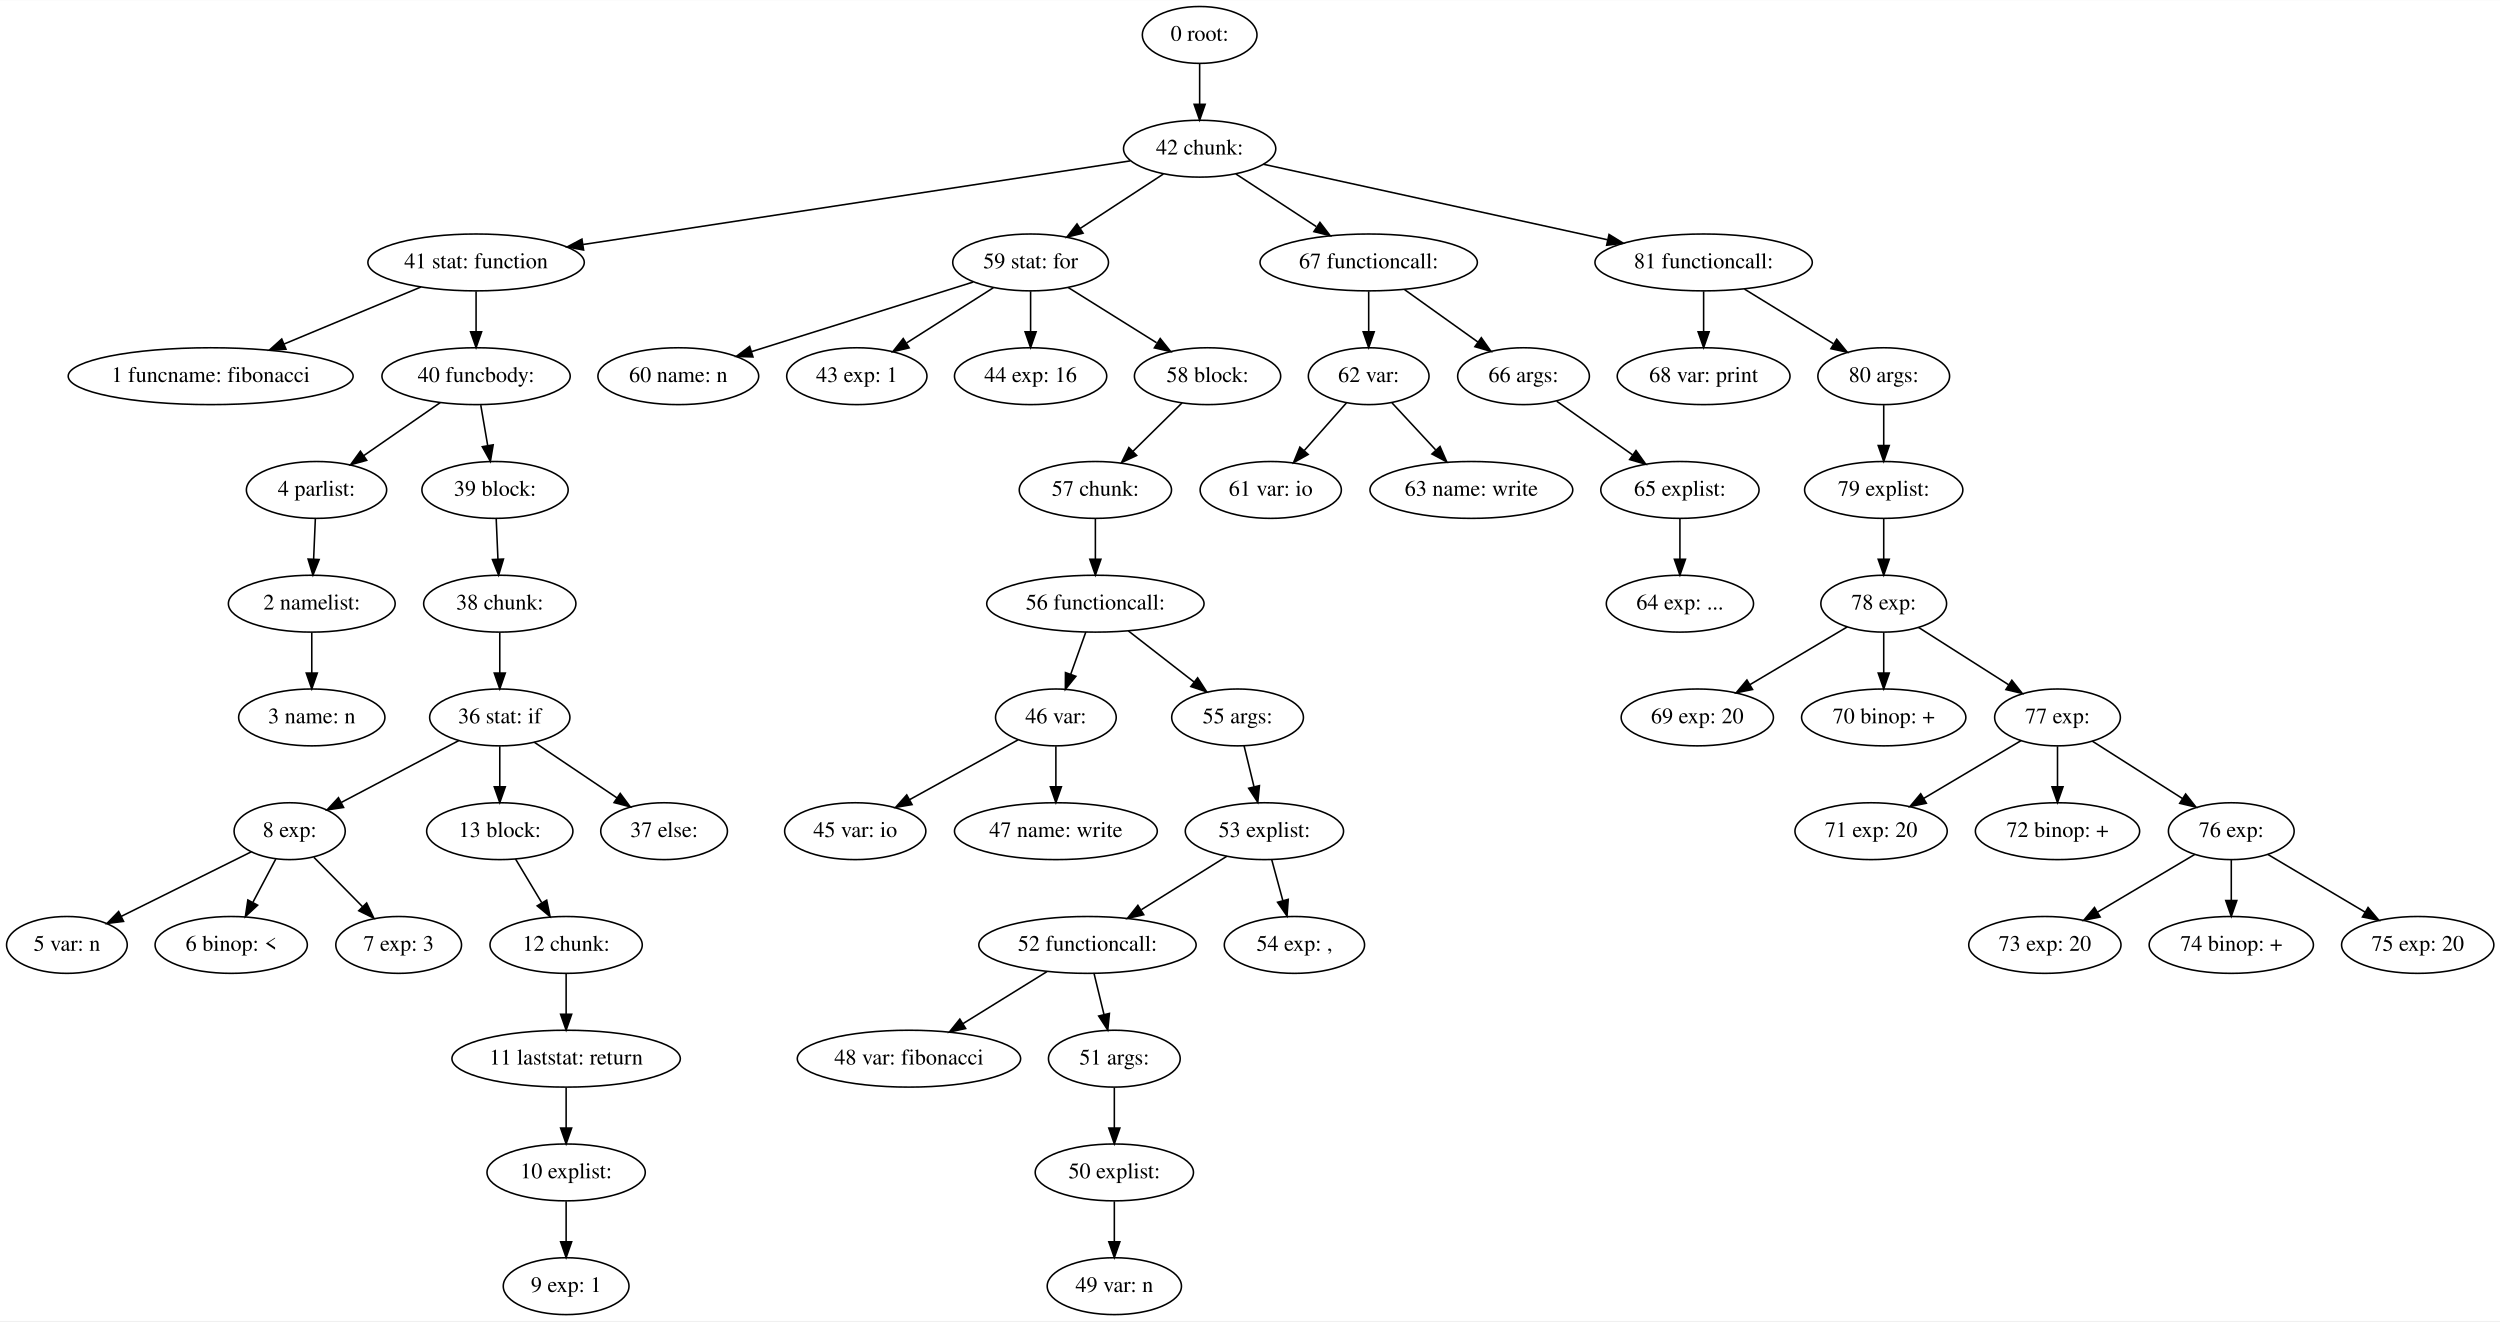
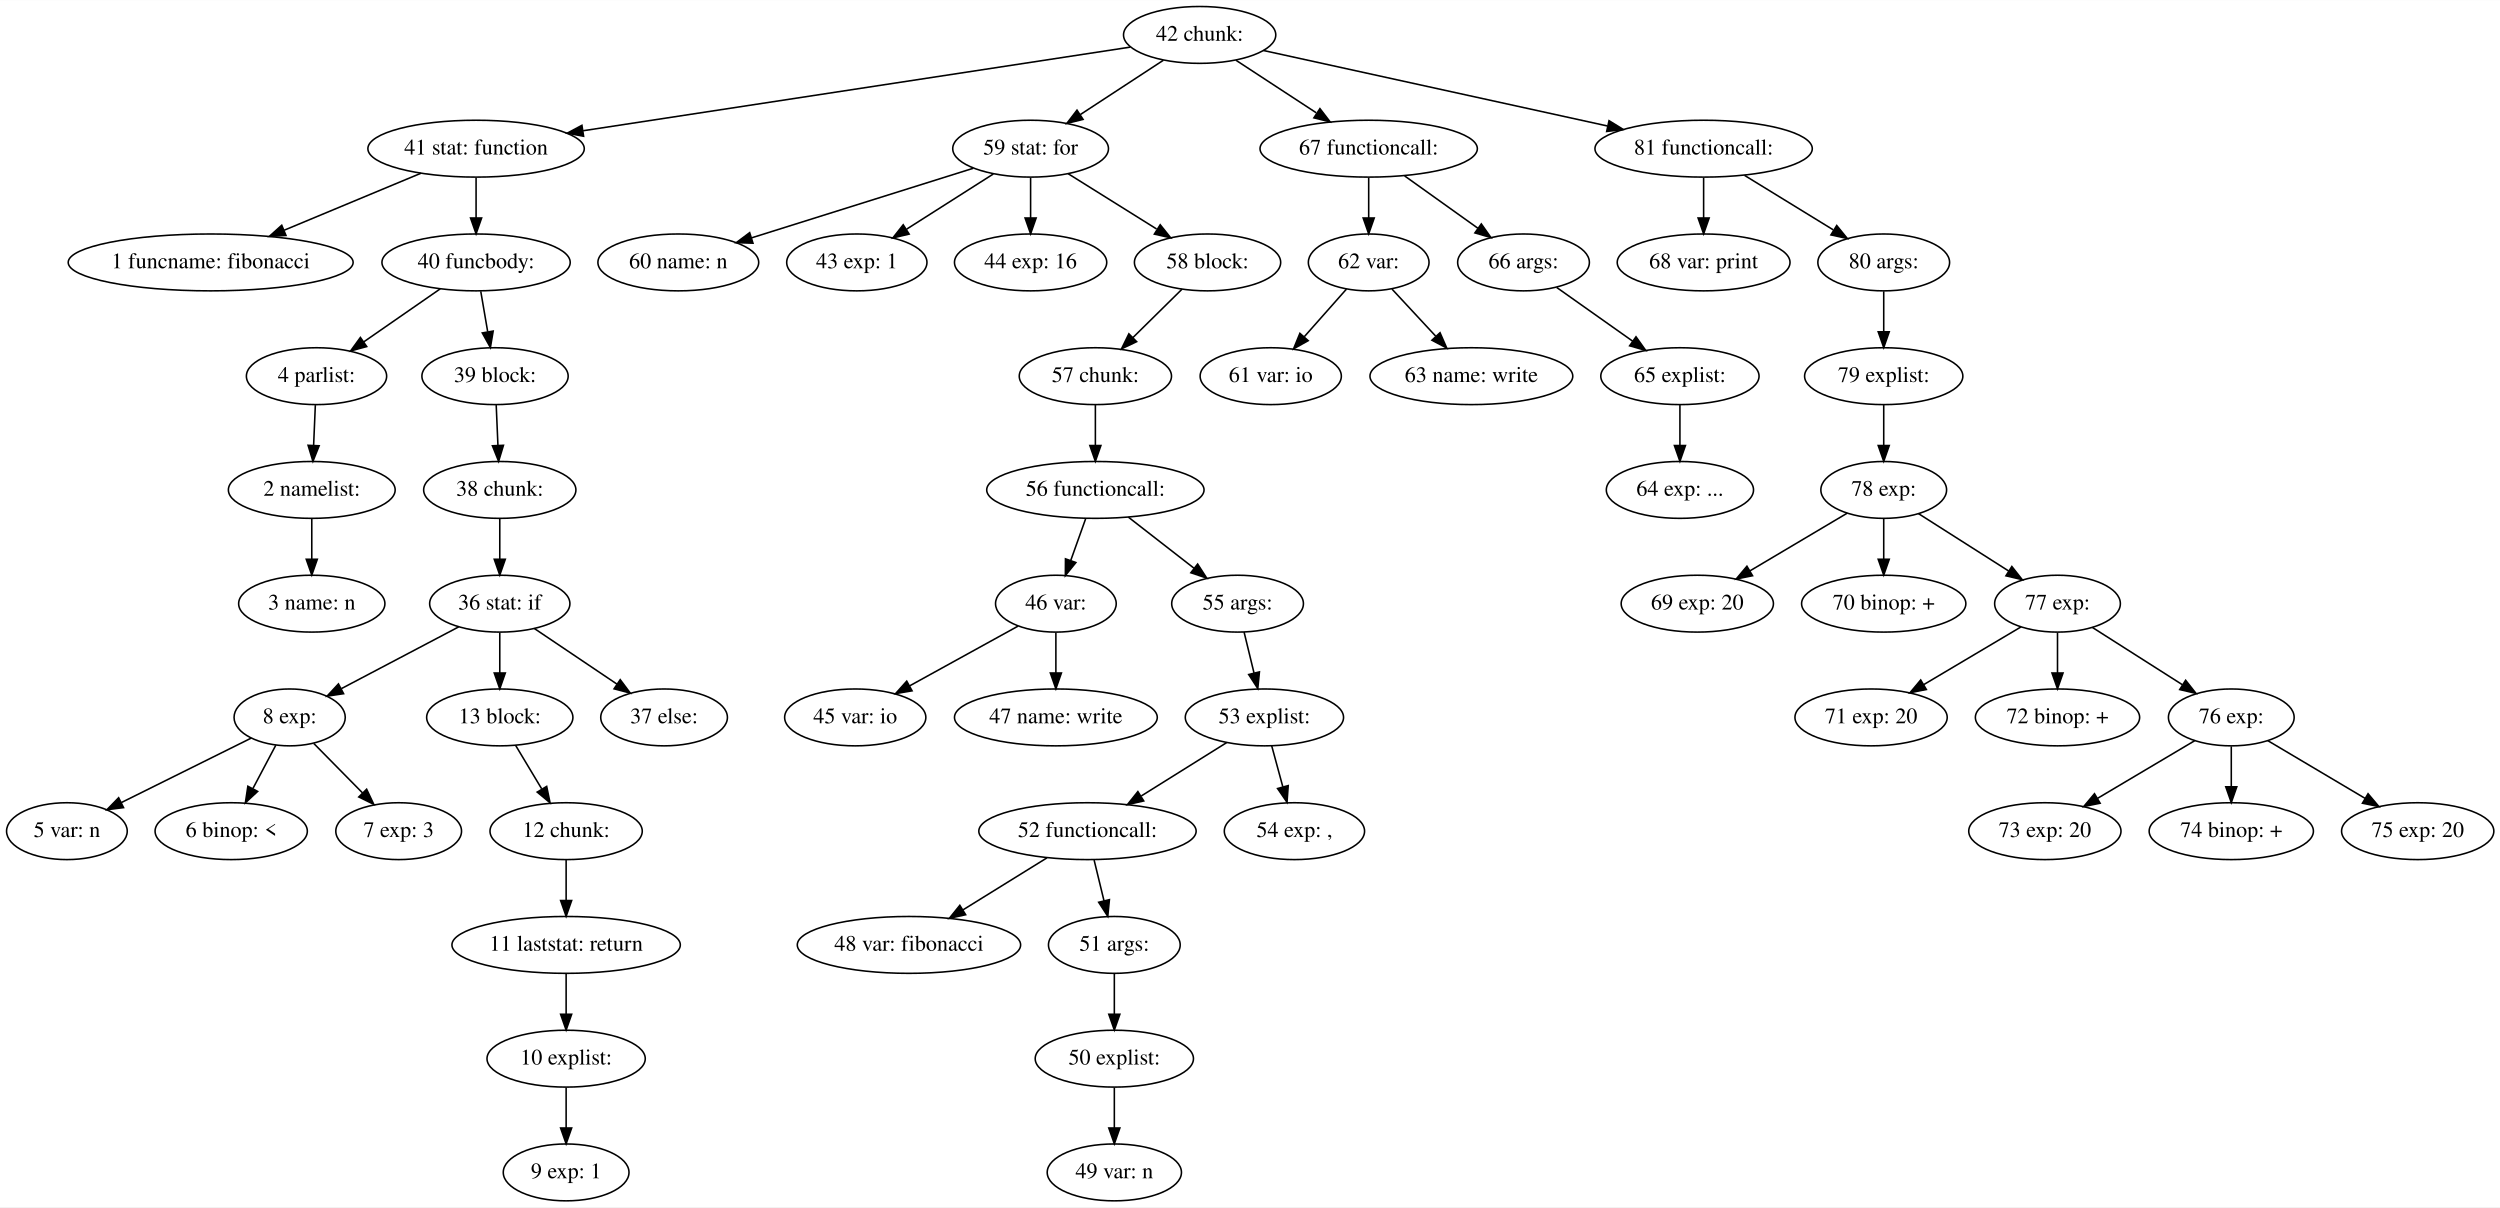
- <svg xmlns="http://www.w3.org/2000/svg" width="1582pt" height="836pt" viewBox="0.00 0.00 1582.44 836.00">
-   <g id="graph0" class="graph" transform="scale(1 1) rotate(0) translate(4 832)">
-     <polygon fill="white" stroke="none" points="-4,4 -4,-832 1578.44,-832 1578.44,4 -4,4" />
+ <svg xmlns="http://www.w3.org/2000/svg" width="1582pt" height="764pt" viewBox="0.00 0.00 1582.44 764.00">
+   <g id="graph0" class="graph" transform="scale(1 1) rotate(0) translate(4 760)">
+     <polygon fill="white" stroke="none" points="-4,4 -4,-760 1578.44,-760 1578.44,4 -4,4" />
    <g id="node1" class="node">
-       <ellipse fill="none" stroke="black" cx="755.347" cy="-810" rx="36.294" ry="18" />
-       <text text-anchor="middle" x="755.347" y="-806.3" font-family="Times,serif" font-size="14.00">0 root: </text>
-     </g>
-     <g id="node2" class="node">
      <ellipse fill="none" stroke="black" cx="755.347" cy="-738" rx="48.192" ry="18" />
      <text text-anchor="middle" x="755.347" y="-734.3" font-family="Times,serif" font-size="14.00">42 chunk: </text>
    </g>
-     <g id="edge1" class="edge">
-       <path fill="none" stroke="black" d="M755.347,-791.697C755.347,-783.983 755.347,-774.712 755.347,-766.112" />
-       <polygon fill="black" stroke="black" points="758.847,-766.104 755.347,-756.104 751.847,-766.104 758.847,-766.104" />
-     </g>
-     <g id="node3" class="node">
+     <g id="node2" class="node">
      <ellipse fill="none" stroke="black" cx="297.347" cy="-666" rx="68.489" ry="18" />
      <text text-anchor="middle" x="297.347" y="-662.3" font-family="Times,serif" font-size="14.00">41 stat: function</text>
    </g>
-     <g id="edge2" class="edge">
+     <g id="edge1" class="edge">
      <path fill="none" stroke="black" d="M711.432,-730.288C631.179,-718.022 460.346,-691.913 365.092,-677.354" />
      <polygon fill="black" stroke="black" points="365.402,-673.861 354.988,-675.81 364.345,-680.781 365.402,-673.861" />
    </g>
-     <g id="node22" class="node">
+     <g id="node21" class="node">
      <ellipse fill="none" stroke="black" cx="648.347" cy="-666" rx="49.291" ry="18" />
      <text text-anchor="middle" x="648.347" y="-662.3" font-family="Times,serif" font-size="14.00">59 stat: for</text>
    </g>
-     <g id="edge21" class="edge">
+     <g id="edge20" class="edge">
      <path fill="none" stroke="black" d="M732.392,-721.983C717.019,-711.926 696.584,-698.557 679.714,-687.521" />
      <polygon fill="black" stroke="black" points="681.547,-684.538 671.263,-681.992 677.715,-690.395 681.547,-684.538" />
    </g>
-     <g id="node40" class="node">
+     <g id="node39" class="node">
      <ellipse fill="none" stroke="black" cx="862.347" cy="-666" rx="68.788" ry="18" />
      <text text-anchor="middle" x="862.347" y="-662.3" font-family="Times,serif" font-size="14.00">67 functioncall: </text>
    </g>
-     <g id="edge39" class="edge">
+     <g id="edge38" class="edge">
      <path fill="none" stroke="black" d="M778.301,-721.983C793.119,-712.289 812.639,-699.519 829.137,-688.726" />
      <polygon fill="black" stroke="black" points="831.49,-691.369 837.942,-682.966 827.658,-685.511 831.49,-691.369" />
    </g>
-     <g id="node47" class="node">
+     <g id="node46" class="node">
      <ellipse fill="none" stroke="black" cx="1074.35" cy="-666" rx="68.788" ry="18" />
      <text text-anchor="middle" x="1074.35" y="-662.3" font-family="Times,serif" font-size="14.00">81 functioncall: </text>
    </g>
-     <g id="edge46" class="edge">
+     <g id="edge45" class="edge">
      <path fill="none" stroke="black" d="M795.748,-728.134C850.731,-716.069 949.582,-694.378 1013.54,-680.342" />
      <polygon fill="black" stroke="black" points="1014.48,-683.72 1023.5,-678.158 1012.98,-676.883 1014.48,-683.72" />
    </g>
-     <g id="node4" class="node">
+     <g id="node3" class="node">
      <ellipse fill="none" stroke="black" cx="129.347" cy="-594" rx="90.184" ry="18" />
      <text text-anchor="middle" x="129.347" y="-590.3" font-family="Times,serif" font-size="14.00">1 funcname: fibonacci</text>
    </g>
-     <g id="edge3" class="edge">
+     <g id="edge2" class="edge">
      <path fill="none" stroke="black" d="M262.537,-650.496C237.433,-640.036 203.278,-625.805 175.841,-614.373" />
      <polygon fill="black" stroke="black" points="177.019,-611.072 166.442,-610.457 174.327,-617.534 177.019,-611.072" />
    </g>
-     <g id="node5" class="node">
+     <g id="node4" class="node">
      <ellipse fill="none" stroke="black" cx="297.347" cy="-594" rx="59.59" ry="18" />
      <text text-anchor="middle" x="297.347" y="-590.3" font-family="Times,serif" font-size="14.00">40 funcbody: </text>
    </g>
-     <g id="edge4" class="edge">
+     <g id="edge3" class="edge">
      <path fill="none" stroke="black" d="M297.347,-647.697C297.347,-639.983 297.347,-630.712 297.347,-622.112" />
      <polygon fill="black" stroke="black" points="300.847,-622.104 297.347,-612.104 293.847,-622.104 300.847,-622.104" />
    </g>
-     <g id="node6" class="node">
+     <g id="node5" class="node">
      <ellipse fill="none" stroke="black" cx="196.347" cy="-522" rx="44.393" ry="18" />
      <text text-anchor="middle" x="196.347" y="-518.3" font-family="Times,serif" font-size="14.00">4 parlist: </text>
    </g>
-     <g id="edge5" class="edge">
+     <g id="edge4" class="edge">
      <path fill="none" stroke="black" d="M274.68,-577.291C260.351,-567.359 241.674,-554.415 226.151,-543.656" />
      <polygon fill="black" stroke="black" points="228.112,-540.757 217.899,-537.938 224.125,-546.511 228.112,-540.757" />
    </g>
-     <g id="node9" class="node">
+     <g id="node8" class="node">
      <ellipse fill="none" stroke="black" cx="309.347" cy="-522" rx="46.292" ry="18" />
      <text text-anchor="middle" x="309.347" y="-518.3" font-family="Times,serif" font-size="14.00">39 block: </text>
    </g>
-     <g id="edge8" class="edge">
+     <g id="edge7" class="edge">
      <path fill="none" stroke="black" d="M300.313,-575.697C301.635,-567.983 303.224,-558.712 304.699,-550.112" />
      <polygon fill="black" stroke="black" points="308.174,-550.552 306.414,-540.104 301.275,-549.369 308.174,-550.552" />
    </g>
-     <g id="node7" class="node">
+     <g id="node6" class="node">
      <ellipse fill="none" stroke="black" cx="193.347" cy="-450" rx="52.791" ry="18" />
      <text text-anchor="middle" x="193.347" y="-446.3" font-family="Times,serif" font-size="14.00">2 namelist: </text>
    </g>
-     <g id="edge6" class="edge">
+     <g id="edge5" class="edge">
      <path fill="none" stroke="black" d="M195.605,-503.697C195.274,-495.983 194.877,-486.712 194.509,-478.112" />
      <polygon fill="black" stroke="black" points="198.005,-477.945 194.08,-468.104 191.011,-478.245 198.005,-477.945" />
    </g>
-     <g id="node8" class="node">
+     <g id="node7" class="node">
      <ellipse fill="none" stroke="black" cx="193.347" cy="-378" rx="46.292" ry="18" />
      <text text-anchor="middle" x="193.347" y="-374.3" font-family="Times,serif" font-size="14.00">3 name: n</text>
    </g>
-     <g id="edge7" class="edge">
+     <g id="edge6" class="edge">
      <path fill="none" stroke="black" d="M193.347,-431.697C193.347,-423.983 193.347,-414.712 193.347,-406.112" />
      <polygon fill="black" stroke="black" points="196.847,-406.104 193.347,-396.104 189.847,-406.104 196.847,-406.104" />
    </g>
-     <g id="node10" class="node">
+     <g id="node9" class="node">
      <ellipse fill="none" stroke="black" cx="312.347" cy="-450" rx="48.192" ry="18" />
      <text text-anchor="middle" x="312.347" y="-446.3" font-family="Times,serif" font-size="14.00">38 chunk: </text>
    </g>
-     <g id="edge9" class="edge">
+     <g id="edge8" class="edge">
      <path fill="none" stroke="black" d="M310.088,-503.697C310.419,-495.983 310.816,-486.712 311.185,-478.112" />
      <polygon fill="black" stroke="black" points="314.682,-478.245 311.614,-468.104 307.688,-477.945 314.682,-478.245" />
    </g>
-     <g id="node11" class="node">
+     <g id="node10" class="node">
      <ellipse fill="none" stroke="black" cx="312.347" cy="-378" rx="44.393" ry="18" />
      <text text-anchor="middle" x="312.347" y="-374.3" font-family="Times,serif" font-size="14.00">36 stat: if</text>
    </g>
-     <g id="edge10" class="edge">
+     <g id="edge9" class="edge">
      <path fill="none" stroke="black" d="M312.347,-431.697C312.347,-423.983 312.347,-414.712 312.347,-406.112" />
      <polygon fill="black" stroke="black" points="315.847,-406.104 312.347,-396.104 308.847,-406.104 315.847,-406.104" />
    </g>
-     <g id="node12" class="node">
+     <g id="node11" class="node">
      <ellipse fill="none" stroke="black" cx="179.347" cy="-306" rx="35.194" ry="18" />
      <text text-anchor="middle" x="179.347" y="-302.3" font-family="Times,serif" font-size="14.00">8 exp: </text>
    </g>
-     <g id="edge11" class="edge">
+     <g id="edge10" class="edge">
      <path fill="none" stroke="black" d="M286.387,-363.337C265.126,-352.147 234.923,-336.251 212.019,-324.196" />
      <polygon fill="black" stroke="black" points="213.489,-321.014 203.009,-319.454 210.228,-327.209 213.489,-321.014" />
    </g>
-     <g id="node16" class="node">
+     <g id="node15" class="node">
      <ellipse fill="none" stroke="black" cx="312.347" cy="-306" rx="46.292" ry="18" />
      <text text-anchor="middle" x="312.347" y="-302.3" font-family="Times,serif" font-size="14.00">13 block: </text>
    </g>
-     <g id="edge15" class="edge">
+     <g id="edge14" class="edge">
      <path fill="none" stroke="black" d="M312.347,-359.697C312.347,-351.983 312.347,-342.712 312.347,-334.112" />
      <polygon fill="black" stroke="black" points="315.847,-334.104 312.347,-324.104 308.847,-334.104 315.847,-334.104" />
    </g>
-     <g id="node21" class="node">
+     <g id="node20" class="node">
      <ellipse fill="none" stroke="black" cx="416.347" cy="-306" rx="40.094" ry="18" />
      <text text-anchor="middle" x="416.347" y="-302.3" font-family="Times,serif" font-size="14.00">37 else: </text>
    </g>
-     <g id="edge20" class="edge">
+     <g id="edge19" class="edge">
      <path fill="none" stroke="black" d="M334.148,-362.326C349.365,-352.084 369.861,-338.289 386.579,-327.036" />
      <polygon fill="black" stroke="black" points="388.588,-329.903 394.93,-321.415 384.68,-324.095 388.588,-329.903" />
    </g>
-     <g id="node13" class="node">
+     <g id="node12" class="node">
      <ellipse fill="none" stroke="black" cx="38.347" cy="-234" rx="38.194" ry="18" />
      <text text-anchor="middle" x="38.347" y="-230.3" font-family="Times,serif" font-size="14.00">5 var: n</text>
    </g>
-     <g id="edge12" class="edge">
+     <g id="edge11" class="edge">
      <path fill="none" stroke="black" d="M155.108,-292.967C132.387,-281.687 98.189,-264.709 72.667,-252.039" />
      <polygon fill="black" stroke="black" points="74.208,-248.896 63.694,-247.584 71.095,-255.166 74.208,-248.896" />
    </g>
-     <g id="node14" class="node">
+     <g id="node13" class="node">
      <ellipse fill="none" stroke="black" cx="142.347" cy="-234" rx="48.192" ry="18" />
      <text text-anchor="middle" x="142.347" y="-230.3" font-family="Times,serif" font-size="14.00">6 binop: &lt;</text>
    </g>
-     <g id="edge13" class="edge">
+     <g id="edge12" class="edge">
      <path fill="none" stroke="black" d="M170.578,-288.411C166.264,-280.249 160.963,-270.22 156.124,-261.065" />
      <polygon fill="black" stroke="black" points="159.077,-259.162 151.309,-251.956 152.888,-262.433 159.077,-259.162" />
    </g>
-     <g id="node15" class="node">
+     <g id="node14" class="node">
      <ellipse fill="none" stroke="black" cx="248.347" cy="-234" rx="39.794" ry="18" />
      <text text-anchor="middle" x="248.347" y="-230.3" font-family="Times,serif" font-size="14.00">7 exp: 3</text>
    </g>
-     <g id="edge14" class="edge">
+     <g id="edge13" class="edge">
      <path fill="none" stroke="black" d="M194.66,-289.465C203.733,-280.26 215.403,-268.421 225.543,-258.134" />
      <polygon fill="black" stroke="black" points="228.07,-260.556 232.598,-250.977 223.085,-255.642 228.07,-260.556" />
    </g>
-     <g id="node17" class="node">
+     <g id="node16" class="node">
      <ellipse fill="none" stroke="black" cx="354.347" cy="-234" rx="48.192" ry="18" />
      <text text-anchor="middle" x="354.347" y="-230.3" font-family="Times,serif" font-size="14.00">12 chunk: </text>
    </g>
-     <g id="edge16" class="edge">
+     <g id="edge15" class="edge">
      <path fill="none" stroke="black" d="M322.3,-288.411C327.249,-280.163 333.341,-270.009 338.881,-260.777" />
      <polygon fill="black" stroke="black" points="342.029,-262.332 344.173,-251.956 336.027,-258.73 342.029,-262.332" />
    </g>
-     <g id="node18" class="node">
+     <g id="node17" class="node">
      <ellipse fill="none" stroke="black" cx="354.347" cy="-162" rx="72.287" ry="18" />
      <text text-anchor="middle" x="354.347" y="-158.3" font-family="Times,serif" font-size="14.00">11 laststat: return</text>
    </g>
-     <g id="edge17" class="edge">
+     <g id="edge16" class="edge">
      <path fill="none" stroke="black" d="M354.347,-215.697C354.347,-207.983 354.347,-198.712 354.347,-190.112" />
      <polygon fill="black" stroke="black" points="357.847,-190.104 354.347,-180.104 350.847,-190.104 357.847,-190.104" />
    </g>
-     <g id="node19" class="node">
+     <g id="node18" class="node">
      <ellipse fill="none" stroke="black" cx="354.347" cy="-90" rx="50.091" ry="18" />
      <text text-anchor="middle" x="354.347" y="-86.3" font-family="Times,serif" font-size="14.00">10 explist: </text>
    </g>
-     <g id="edge18" class="edge">
+     <g id="edge17" class="edge">
      <path fill="none" stroke="black" d="M354.347,-143.697C354.347,-135.983 354.347,-126.712 354.347,-118.112" />
      <polygon fill="black" stroke="black" points="357.847,-118.104 354.347,-108.104 350.847,-118.104 357.847,-118.104" />
    </g>
-     <g id="node20" class="node">
+     <g id="node19" class="node">
      <ellipse fill="none" stroke="black" cx="354.347" cy="-18" rx="39.794" ry="18" />
      <text text-anchor="middle" x="354.347" y="-14.3" font-family="Times,serif" font-size="14.00">9 exp: 1</text>
    </g>
-     <g id="edge19" class="edge">
+     <g id="edge18" class="edge">
      <path fill="none" stroke="black" d="M354.347,-71.697C354.347,-63.983 354.347,-54.712 354.347,-46.112" />
      <polygon fill="black" stroke="black" points="357.847,-46.104 354.347,-36.104 350.847,-46.104 357.847,-46.104" />
    </g>
-     <g id="node23" class="node">
+     <g id="node22" class="node">
      <ellipse fill="none" stroke="black" cx="425.347" cy="-594" rx="50.892" ry="18" />
      <text text-anchor="middle" x="425.347" y="-590.3" font-family="Times,serif" font-size="14.00">60 name: n</text>
    </g>
-     <g id="edge22" class="edge">
+     <g id="edge21" class="edge">
      <path fill="none" stroke="black" d="M612.021,-653.597C573.745,-641.583 513.346,-622.623 471.669,-609.541" />
      <polygon fill="black" stroke="black" points="472.616,-606.17 462.027,-606.514 470.52,-612.848 472.616,-606.17" />
    </g>
-     <g id="node24" class="node">
+     <g id="node23" class="node">
      <ellipse fill="none" stroke="black" cx="538.347" cy="-594" rx="44.393" ry="18" />
      <text text-anchor="middle" x="538.347" y="-590.3" font-family="Times,serif" font-size="14.00">43 exp: 1</text>
    </g>
-     <g id="edge23" class="edge">
+     <g id="edge22" class="edge">
      <path fill="none" stroke="black" d="M624.749,-649.983C608.729,-639.789 587.364,-626.193 569.888,-615.072" />
      <polygon fill="black" stroke="black" points="571.468,-611.929 561.152,-609.513 567.71,-617.834 571.468,-611.929" />
    </g>
-     <g id="node25" class="node">
+     <g id="node24" class="node">
      <ellipse fill="none" stroke="black" cx="648.347" cy="-594" rx="48.192" ry="18" />
      <text text-anchor="middle" x="648.347" y="-590.3" font-family="Times,serif" font-size="14.00">44 exp: 16</text>
    </g>
-     <g id="edge24" class="edge">
+     <g id="edge23" class="edge">
      <path fill="none" stroke="black" d="M648.347,-647.697C648.347,-639.983 648.347,-630.712 648.347,-622.112" />
      <polygon fill="black" stroke="black" points="651.847,-622.104 648.347,-612.104 644.847,-622.104 651.847,-622.104" />
    </g>
-     <g id="node26" class="node">
+     <g id="node25" class="node">
      <ellipse fill="none" stroke="black" cx="760.347" cy="-594" rx="46.292" ry="18" />
      <text text-anchor="middle" x="760.347" y="-590.3" font-family="Times,serif" font-size="14.00">58 block: </text>
    </g>
-     <g id="edge25" class="edge">
+     <g id="edge24" class="edge">
      <path fill="none" stroke="black" d="M672.099,-650.155C688.394,-639.971 710.214,-626.333 728.08,-615.166" />
      <polygon fill="black" stroke="black" points="730.388,-617.852 737.013,-609.584 726.678,-611.916 730.388,-617.852" />
    </g>
-     <g id="node27" class="node">
+     <g id="node26" class="node">
      <ellipse fill="none" stroke="black" cx="689.347" cy="-522" rx="48.192" ry="18" />
      <text text-anchor="middle" x="689.347" y="-518.3" font-family="Times,serif" font-size="14.00">57 chunk: </text>
    </g>
-     <g id="edge26" class="edge">
+     <g id="edge25" class="edge">
      <path fill="none" stroke="black" d="M744.236,-577.116C735.017,-568.027 723.283,-556.458 713.032,-546.351" />
      <polygon fill="black" stroke="black" points="715.465,-543.835 705.887,-539.307 710.55,-548.82 715.465,-543.835" />
    </g>
-     <g id="node28" class="node">
+     <g id="node27" class="node">
      <ellipse fill="none" stroke="black" cx="689.347" cy="-450" rx="68.788" ry="18" />
      <text text-anchor="middle" x="689.347" y="-446.3" font-family="Times,serif" font-size="14.00">56 functioncall: </text>
    </g>
-     <g id="edge27" class="edge">
+     <g id="edge26" class="edge">
      <path fill="none" stroke="black" d="M689.347,-503.697C689.347,-495.983 689.347,-486.712 689.347,-478.112" />
      <polygon fill="black" stroke="black" points="692.847,-478.104 689.347,-468.104 685.847,-478.104 692.847,-478.104" />
    </g>
-     <g id="node29" class="node">
+     <g id="node28" class="node">
      <ellipse fill="none" stroke="black" cx="664.347" cy="-378" rx="38.194" ry="18" />
      <text text-anchor="middle" x="664.347" y="-374.3" font-family="Times,serif" font-size="14.00">46 var: </text>
    </g>
-     <g id="edge28" class="edge">
+     <g id="edge27" class="edge">
      <path fill="none" stroke="black" d="M683.295,-432.055C680.439,-424.059 676.965,-414.331 673.775,-405.4" />
      <polygon fill="black" stroke="black" points="677.002,-404.029 670.343,-395.789 670.41,-406.384 677.002,-404.029" />
    </g>
-     <g id="node32" class="node">
+     <g id="node31" class="node">
      <ellipse fill="none" stroke="black" cx="779.347" cy="-378" rx="41.693" ry="18" />
      <text text-anchor="middle" x="779.347" y="-374.3" font-family="Times,serif" font-size="14.00">55 args: </text>
    </g>
-     <g id="edge31" class="edge">
+     <g id="edge30" class="edge">
      <path fill="none" stroke="black" d="M710.221,-432.765C722.605,-423.132 738.452,-410.807 751.847,-400.389" />
      <polygon fill="black" stroke="black" points="754.073,-403.091 759.818,-394.189 749.776,-397.566 754.073,-403.091" />
    </g>
-     <g id="node30" class="node">
+     <g id="node29" class="node">
      <ellipse fill="none" stroke="black" cx="537.347" cy="-306" rx="44.693" ry="18" />
      <text text-anchor="middle" x="537.347" y="-302.3" font-family="Times,serif" font-size="14.00">45 var: io</text>
    </g>
-     <g id="edge29" class="edge">
+     <g id="edge28" class="edge">
      <path fill="none" stroke="black" d="M640.459,-363.834C621.094,-353.16 593.547,-337.977 571.796,-325.988" />
      <polygon fill="black" stroke="black" points="573.318,-322.83 562.87,-321.068 569.939,-328.961 573.318,-322.83" />
    </g>
-     <g id="node31" class="node">
+     <g id="node30" class="node">
      <ellipse fill="none" stroke="black" cx="664.347" cy="-306" rx="64.189" ry="18" />
      <text text-anchor="middle" x="664.347" y="-302.3" font-family="Times,serif" font-size="14.00">47 name: write</text>
    </g>
-     <g id="edge30" class="edge">
+     <g id="edge29" class="edge">
      <path fill="none" stroke="black" d="M664.347,-359.697C664.347,-351.983 664.347,-342.712 664.347,-334.112" />
      <polygon fill="black" stroke="black" points="667.847,-334.104 664.347,-324.104 660.847,-334.104 667.847,-334.104" />
    </g>
-     <g id="node33" class="node">
+     <g id="node32" class="node">
      <ellipse fill="none" stroke="black" cx="796.347" cy="-306" rx="50.091" ry="18" />
      <text text-anchor="middle" x="796.347" y="-302.3" font-family="Times,serif" font-size="14.00">53 explist: </text>
    </g>
-     <g id="edge32" class="edge">
+     <g id="edge31" class="edge">
      <path fill="none" stroke="black" d="M783.462,-360.055C785.355,-352.261 787.647,-342.822 789.77,-334.079" />
      <polygon fill="black" stroke="black" points="793.192,-334.819 792.151,-324.275 786.39,-333.167 793.192,-334.819" />
    </g>
-     <g id="node34" class="node">
+     <g id="node33" class="node">
      <ellipse fill="none" stroke="black" cx="684.347" cy="-234" rx="68.788" ry="18" />
      <text text-anchor="middle" x="684.347" y="-230.3" font-family="Times,serif" font-size="14.00">52 functioncall: </text>
    </g>
-     <g id="edge33" class="edge">
+     <g id="edge32" class="edge">
      <path fill="none" stroke="black" d="M772.594,-290.155C756.846,-280.312 735.937,-267.244 718.424,-256.299" />
      <polygon fill="black" stroke="black" points="719.956,-253.129 709.621,-250.797 716.246,-259.065 719.956,-253.129" />
    </g>
-     <g id="node39" class="node">
+     <g id="node38" class="node">
      <ellipse fill="none" stroke="black" cx="815.347" cy="-234" rx="44.393" ry="18" />
      <text text-anchor="middle" x="815.347" y="-230.3" font-family="Times,serif" font-size="14.00">54 exp: , </text>
    </g>
-     <g id="edge38" class="edge">
+     <g id="edge37" class="edge">
      <path fill="none" stroke="black" d="M800.946,-288.055C803.061,-280.261 805.624,-270.822 807.997,-262.079" />
      <polygon fill="black" stroke="black" points="811.416,-262.843 810.658,-252.275 804.66,-261.009 811.416,-262.843" />
    </g>
-     <g id="node35" class="node">
+     <g id="node34" class="node">
      <ellipse fill="none" stroke="black" cx="571.347" cy="-162" rx="70.688" ry="18" />
      <text text-anchor="middle" x="571.347" y="-158.3" font-family="Times,serif" font-size="14.00">48 var: fibonacci</text>
    </g>
-     <g id="edge34" class="edge">
+     <g id="edge33" class="edge">
      <path fill="none" stroke="black" d="M658.705,-217.116C642.957,-207.36 622.595,-194.747 605.492,-184.152" />
      <polygon fill="black" stroke="black" points="607.231,-181.112 596.887,-178.821 603.544,-187.063 607.231,-181.112" />
    </g>
-     <g id="node36" class="node">
+     <g id="node35" class="node">
      <ellipse fill="none" stroke="black" cx="701.347" cy="-162" rx="41.693" ry="18" />
      <text text-anchor="middle" x="701.347" y="-158.3" font-family="Times,serif" font-size="14.00">51 args: </text>
    </g>
-     <g id="edge35" class="edge">
+     <g id="edge34" class="edge">
      <path fill="none" stroke="black" d="M688.549,-215.697C690.443,-207.898 692.723,-198.509 694.831,-189.829" />
      <polygon fill="black" stroke="black" points="698.234,-190.648 697.193,-180.104 691.431,-188.996 698.234,-190.648" />
    </g>
-     <g id="node37" class="node">
+     <g id="node36" class="node">
      <ellipse fill="none" stroke="black" cx="701.347" cy="-90" rx="50.091" ry="18" />
      <text text-anchor="middle" x="701.347" y="-86.3" font-family="Times,serif" font-size="14.00">50 explist: </text>
    </g>
-     <g id="edge36" class="edge">
+     <g id="edge35" class="edge">
      <path fill="none" stroke="black" d="M701.347,-143.697C701.347,-135.983 701.347,-126.712 701.347,-118.112" />
      <polygon fill="black" stroke="black" points="704.847,-118.104 701.347,-108.104 697.847,-118.104 704.847,-118.104" />
    </g>
-     <g id="node38" class="node">
+     <g id="node37" class="node">
      <ellipse fill="none" stroke="black" cx="701.347" cy="-18" rx="42.494" ry="18" />
      <text text-anchor="middle" x="701.347" y="-14.3" font-family="Times,serif" font-size="14.00">49 var: n</text>
    </g>
-     <g id="edge37" class="edge">
+     <g id="edge36" class="edge">
      <path fill="none" stroke="black" d="M701.347,-71.697C701.347,-63.983 701.347,-54.712 701.347,-46.112" />
      <polygon fill="black" stroke="black" points="704.847,-46.104 701.347,-36.104 697.847,-46.104 704.847,-46.104" />
    </g>
-     <g id="node41" class="node">
+     <g id="node40" class="node">
      <ellipse fill="none" stroke="black" cx="862.347" cy="-594" rx="38.194" ry="18" />
      <text text-anchor="middle" x="862.347" y="-590.3" font-family="Times,serif" font-size="14.00">62 var: </text>
    </g>
-     <g id="edge40" class="edge">
+     <g id="edge39" class="edge">
      <path fill="none" stroke="black" d="M862.347,-647.697C862.347,-639.983 862.347,-630.712 862.347,-622.112" />
      <polygon fill="black" stroke="black" points="865.847,-622.104 862.347,-612.104 858.847,-622.104 865.847,-622.104" />
    </g>
-     <g id="node44" class="node">
+     <g id="node43" class="node">
      <ellipse fill="none" stroke="black" cx="960.347" cy="-594" rx="41.693" ry="18" />
      <text text-anchor="middle" x="960.347" y="-590.3" font-family="Times,serif" font-size="14.00">66 args: </text>
    </g>
-     <g id="edge43" class="edge">
+     <g id="edge42" class="edge">
      <path fill="none" stroke="black" d="M885.076,-648.765C898.878,-638.906 916.628,-626.228 931.424,-615.659" />
      <polygon fill="black" stroke="black" points="933.64,-618.377 939.743,-609.717 929.571,-612.681 933.64,-618.377" />
    </g>
-     <g id="node42" class="node">
+     <g id="node41" class="node">
      <ellipse fill="none" stroke="black" cx="800.347" cy="-522" rx="44.693" ry="18" />
      <text text-anchor="middle" x="800.347" y="-518.3" font-family="Times,serif" font-size="14.00">61 var: io</text>
    </g>
-     <g id="edge41" class="edge">
+     <g id="edge40" class="edge">
      <path fill="none" stroke="black" d="M848.278,-577.116C840.384,-568.204 830.378,-556.906 821.552,-546.942" />
      <polygon fill="black" stroke="black" points="824.04,-544.472 814.79,-539.307 818.8,-549.114 824.04,-544.472" />
    </g>
-     <g id="node43" class="node">
+     <g id="node42" class="node">
      <ellipse fill="none" stroke="black" cx="927.347" cy="-522" rx="64.189" ry="18" />
      <text text-anchor="middle" x="927.347" y="-518.3" font-family="Times,serif" font-size="14.00">63 name: write</text>
    </g>
-     <g id="edge42" class="edge">
+     <g id="edge41" class="edge">
      <path fill="none" stroke="black" d="M877.096,-577.116C885.253,-568.331 895.563,-557.229 904.718,-547.37" />
      <polygon fill="black" stroke="black" points="907.509,-549.507 911.749,-539.797 902.38,-544.744 907.509,-549.507" />
    </g>
-     <g id="node45" class="node">
+     <g id="node44" class="node">
      <ellipse fill="none" stroke="black" cx="1059.35" cy="-522" rx="50.091" ry="18" />
      <text text-anchor="middle" x="1059.35" y="-518.3" font-family="Times,serif" font-size="14.00">65 explist: </text>
    </g>
-     <g id="edge44" class="edge">
+     <g id="edge43" class="edge">
      <path fill="none" stroke="black" d="M981.342,-578.155C995.326,-568.267 1013.91,-555.124 1029.44,-544.148" />
      <polygon fill="black" stroke="black" points="1031.55,-546.939 1037.7,-538.308 1027.51,-541.223 1031.55,-546.939" />
    </g>
-     <g id="node46" class="node">
+     <g id="node45" class="node">
      <ellipse fill="none" stroke="black" cx="1059.35" cy="-450" rx="46.593" ry="18" />
      <text text-anchor="middle" x="1059.35" y="-446.3" font-family="Times,serif" font-size="14.00">64 exp: ...</text>
    </g>
-     <g id="edge45" class="edge">
+     <g id="edge44" class="edge">
      <path fill="none" stroke="black" d="M1059.35,-503.697C1059.35,-495.983 1059.35,-486.712 1059.35,-478.112" />
      <polygon fill="black" stroke="black" points="1062.85,-478.104 1059.35,-468.104 1055.85,-478.104 1062.85,-478.104" />
    </g>
-     <g id="node48" class="node">
+     <g id="node47" class="node">
      <ellipse fill="none" stroke="black" cx="1074.35" cy="-594" rx="54.691" ry="18" />
      <text text-anchor="middle" x="1074.35" y="-590.3" font-family="Times,serif" font-size="14.00">68 var: print</text>
    </g>
-     <g id="edge47" class="edge">
+     <g id="edge46" class="edge">
      <path fill="none" stroke="black" d="M1074.35,-647.697C1074.35,-639.983 1074.35,-630.712 1074.35,-622.112" />
      <polygon fill="black" stroke="black" points="1077.85,-622.104 1074.35,-612.104 1070.85,-622.104 1077.85,-622.104" />
    </g>
-     <g id="node49" class="node">
+     <g id="node48" class="node">
      <ellipse fill="none" stroke="black" cx="1188.35" cy="-594" rx="41.693" ry="18" />
      <text text-anchor="middle" x="1188.35" y="-590.3" font-family="Times,serif" font-size="14.00">80 args: </text>
    </g>
-     <g id="edge48" class="edge">
+     <g id="edge47" class="edge">
      <path fill="none" stroke="black" d="M1100.21,-649.116C1116.89,-638.88 1138.68,-625.496 1156.43,-614.6" />
      <polygon fill="black" stroke="black" points="1158.6,-617.374 1165.29,-609.159 1154.93,-611.409 1158.6,-617.374" />
    </g>
-     <g id="node50" class="node">
+     <g id="node49" class="node">
      <ellipse fill="none" stroke="black" cx="1188.35" cy="-522" rx="50.091" ry="18" />
      <text text-anchor="middle" x="1188.35" y="-518.3" font-family="Times,serif" font-size="14.00">79 explist: </text>
    </g>
-     <g id="edge49" class="edge">
+     <g id="edge48" class="edge">
      <path fill="none" stroke="black" d="M1188.35,-575.697C1188.35,-567.983 1188.35,-558.712 1188.35,-550.112" />
      <polygon fill="black" stroke="black" points="1191.85,-550.104 1188.35,-540.104 1184.85,-550.104 1191.85,-550.104" />
    </g>
-     <g id="node51" class="node">
+     <g id="node50" class="node">
      <ellipse fill="none" stroke="black" cx="1188.35" cy="-450" rx="39.794" ry="18" />
      <text text-anchor="middle" x="1188.35" y="-446.3" font-family="Times,serif" font-size="14.00">78 exp: </text>
    </g>
-     <g id="edge50" class="edge">
+     <g id="edge49" class="edge">
      <path fill="none" stroke="black" d="M1188.35,-503.697C1188.35,-495.983 1188.35,-486.712 1188.35,-478.112" />
      <polygon fill="black" stroke="black" points="1191.85,-478.104 1188.35,-468.104 1184.85,-478.104 1191.85,-478.104" />
    </g>
-     <g id="node52" class="node">
+     <g id="node51" class="node">
      <ellipse fill="none" stroke="black" cx="1070.35" cy="-378" rx="48.192" ry="18" />
      <text text-anchor="middle" x="1070.35" y="-374.3" font-family="Times,serif" font-size="14.00">69 exp: 20</text>
    </g>
-     <g id="edge51" class="edge">
+     <g id="edge50" class="edge">
      <path fill="none" stroke="black" d="M1165.31,-435.337C1147.75,-424.917 1123.31,-410.417 1103.62,-398.737" />
      <polygon fill="black" stroke="black" points="1105.33,-395.686 1094.95,-393.594 1101.76,-401.706 1105.33,-395.686" />
    </g>
-     <g id="node53" class="node">
+     <g id="node52" class="node">
      <ellipse fill="none" stroke="black" cx="1188.35" cy="-378" rx="51.991" ry="18" />
      <text text-anchor="middle" x="1188.35" y="-374.3" font-family="Times,serif" font-size="14.00">70 binop: +</text>
    </g>
-     <g id="edge52" class="edge">
+     <g id="edge51" class="edge">
      <path fill="none" stroke="black" d="M1188.35,-431.697C1188.35,-423.983 1188.35,-414.712 1188.35,-406.112" />
      <polygon fill="black" stroke="black" points="1191.85,-406.104 1188.35,-396.104 1184.85,-406.104 1191.85,-406.104" />
    </g>
-     <g id="node54" class="node">
+     <g id="node53" class="node">
      <ellipse fill="none" stroke="black" cx="1298.35" cy="-378" rx="39.794" ry="18" />
      <text text-anchor="middle" x="1298.35" y="-374.3" font-family="Times,serif" font-size="14.00">77 exp: </text>
    </g>
-     <g id="edge53" class="edge">
+     <g id="edge52" class="edge">
      <path fill="none" stroke="black" d="M1210.34,-435.003C1226.72,-424.579 1249.3,-410.212 1267.48,-398.64" />
      <polygon fill="black" stroke="black" points="1269.45,-401.535 1276.01,-393.213 1265.7,-395.629 1269.45,-401.535" />
    </g>
-     <g id="node55" class="node">
+     <g id="node54" class="node">
      <ellipse fill="none" stroke="black" cx="1180.35" cy="-306" rx="48.192" ry="18" />
      <text text-anchor="middle" x="1180.35" y="-302.3" font-family="Times,serif" font-size="14.00">71 exp: 20</text>
    </g>
-     <g id="edge54" class="edge">
+     <g id="edge53" class="edge">
      <path fill="none" stroke="black" d="M1275.31,-363.337C1257.75,-352.917 1233.31,-338.417 1213.62,-326.737" />
      <polygon fill="black" stroke="black" points="1215.33,-323.686 1204.95,-321.594 1211.76,-329.706 1215.33,-323.686" />
    </g>
-     <g id="node56" class="node">
+     <g id="node55" class="node">
      <ellipse fill="none" stroke="black" cx="1298.35" cy="-306" rx="51.991" ry="18" />
      <text text-anchor="middle" x="1298.35" y="-302.3" font-family="Times,serif" font-size="14.00">72 binop: +</text>
    </g>
-     <g id="edge55" class="edge">
+     <g id="edge54" class="edge">
      <path fill="none" stroke="black" d="M1298.35,-359.697C1298.35,-351.983 1298.35,-342.712 1298.35,-334.112" />
      <polygon fill="black" stroke="black" points="1301.85,-334.104 1298.35,-324.104 1294.85,-334.104 1301.85,-334.104" />
    </g>
-     <g id="node57" class="node">
+     <g id="node56" class="node">
      <ellipse fill="none" stroke="black" cx="1408.35" cy="-306" rx="39.794" ry="18" />
      <text text-anchor="middle" x="1408.35" y="-302.3" font-family="Times,serif" font-size="14.00">76 exp: </text>
    </g>
-     <g id="edge56" class="edge">
+     <g id="edge55" class="edge">
      <path fill="none" stroke="black" d="M1320.34,-363.003C1336.72,-352.579 1359.3,-338.212 1377.48,-326.64" />
      <polygon fill="black" stroke="black" points="1379.45,-329.535 1386.01,-321.213 1375.7,-323.629 1379.45,-329.535" />
    </g>
-     <g id="node58" class="node">
+     <g id="node57" class="node">
      <ellipse fill="none" stroke="black" cx="1290.35" cy="-234" rx="48.192" ry="18" />
      <text text-anchor="middle" x="1290.35" y="-230.3" font-family="Times,serif" font-size="14.00">73 exp: 20</text>
    </g>
-     <g id="edge57" class="edge">
+     <g id="edge56" class="edge">
      <path fill="none" stroke="black" d="M1385.31,-291.337C1367.75,-280.917 1343.31,-266.417 1323.62,-254.737" />
      <polygon fill="black" stroke="black" points="1325.33,-251.686 1314.95,-249.594 1321.76,-257.706 1325.33,-251.686" />
    </g>
-     <g id="node59" class="node">
+     <g id="node58" class="node">
      <ellipse fill="none" stroke="black" cx="1408.35" cy="-234" rx="51.991" ry="18" />
      <text text-anchor="middle" x="1408.35" y="-230.3" font-family="Times,serif" font-size="14.00">74 binop: +</text>
    </g>
-     <g id="edge58" class="edge">
+     <g id="edge57" class="edge">
      <path fill="none" stroke="black" d="M1408.35,-287.697C1408.35,-279.983 1408.35,-270.712 1408.35,-262.112" />
      <polygon fill="black" stroke="black" points="1411.85,-262.104 1408.35,-252.104 1404.85,-262.104 1411.85,-262.104" />
    </g>
-     <g id="node60" class="node">
+     <g id="node59" class="node">
      <ellipse fill="none" stroke="black" cx="1526.35" cy="-234" rx="48.192" ry="18" />
      <text text-anchor="middle" x="1526.35" y="-230.3" font-family="Times,serif" font-size="14.00">75 exp: 20</text>
    </g>
-     <g id="edge59" class="edge">
+     <g id="edge58" class="edge">
      <path fill="none" stroke="black" d="M1431.38,-291.337C1448.94,-280.917 1473.39,-266.417 1493.08,-254.737" />
      <polygon fill="black" stroke="black" points="1494.93,-257.706 1501.75,-249.594 1491.36,-251.686 1494.93,-257.706" />
    </g>
  </g>
</svg>
